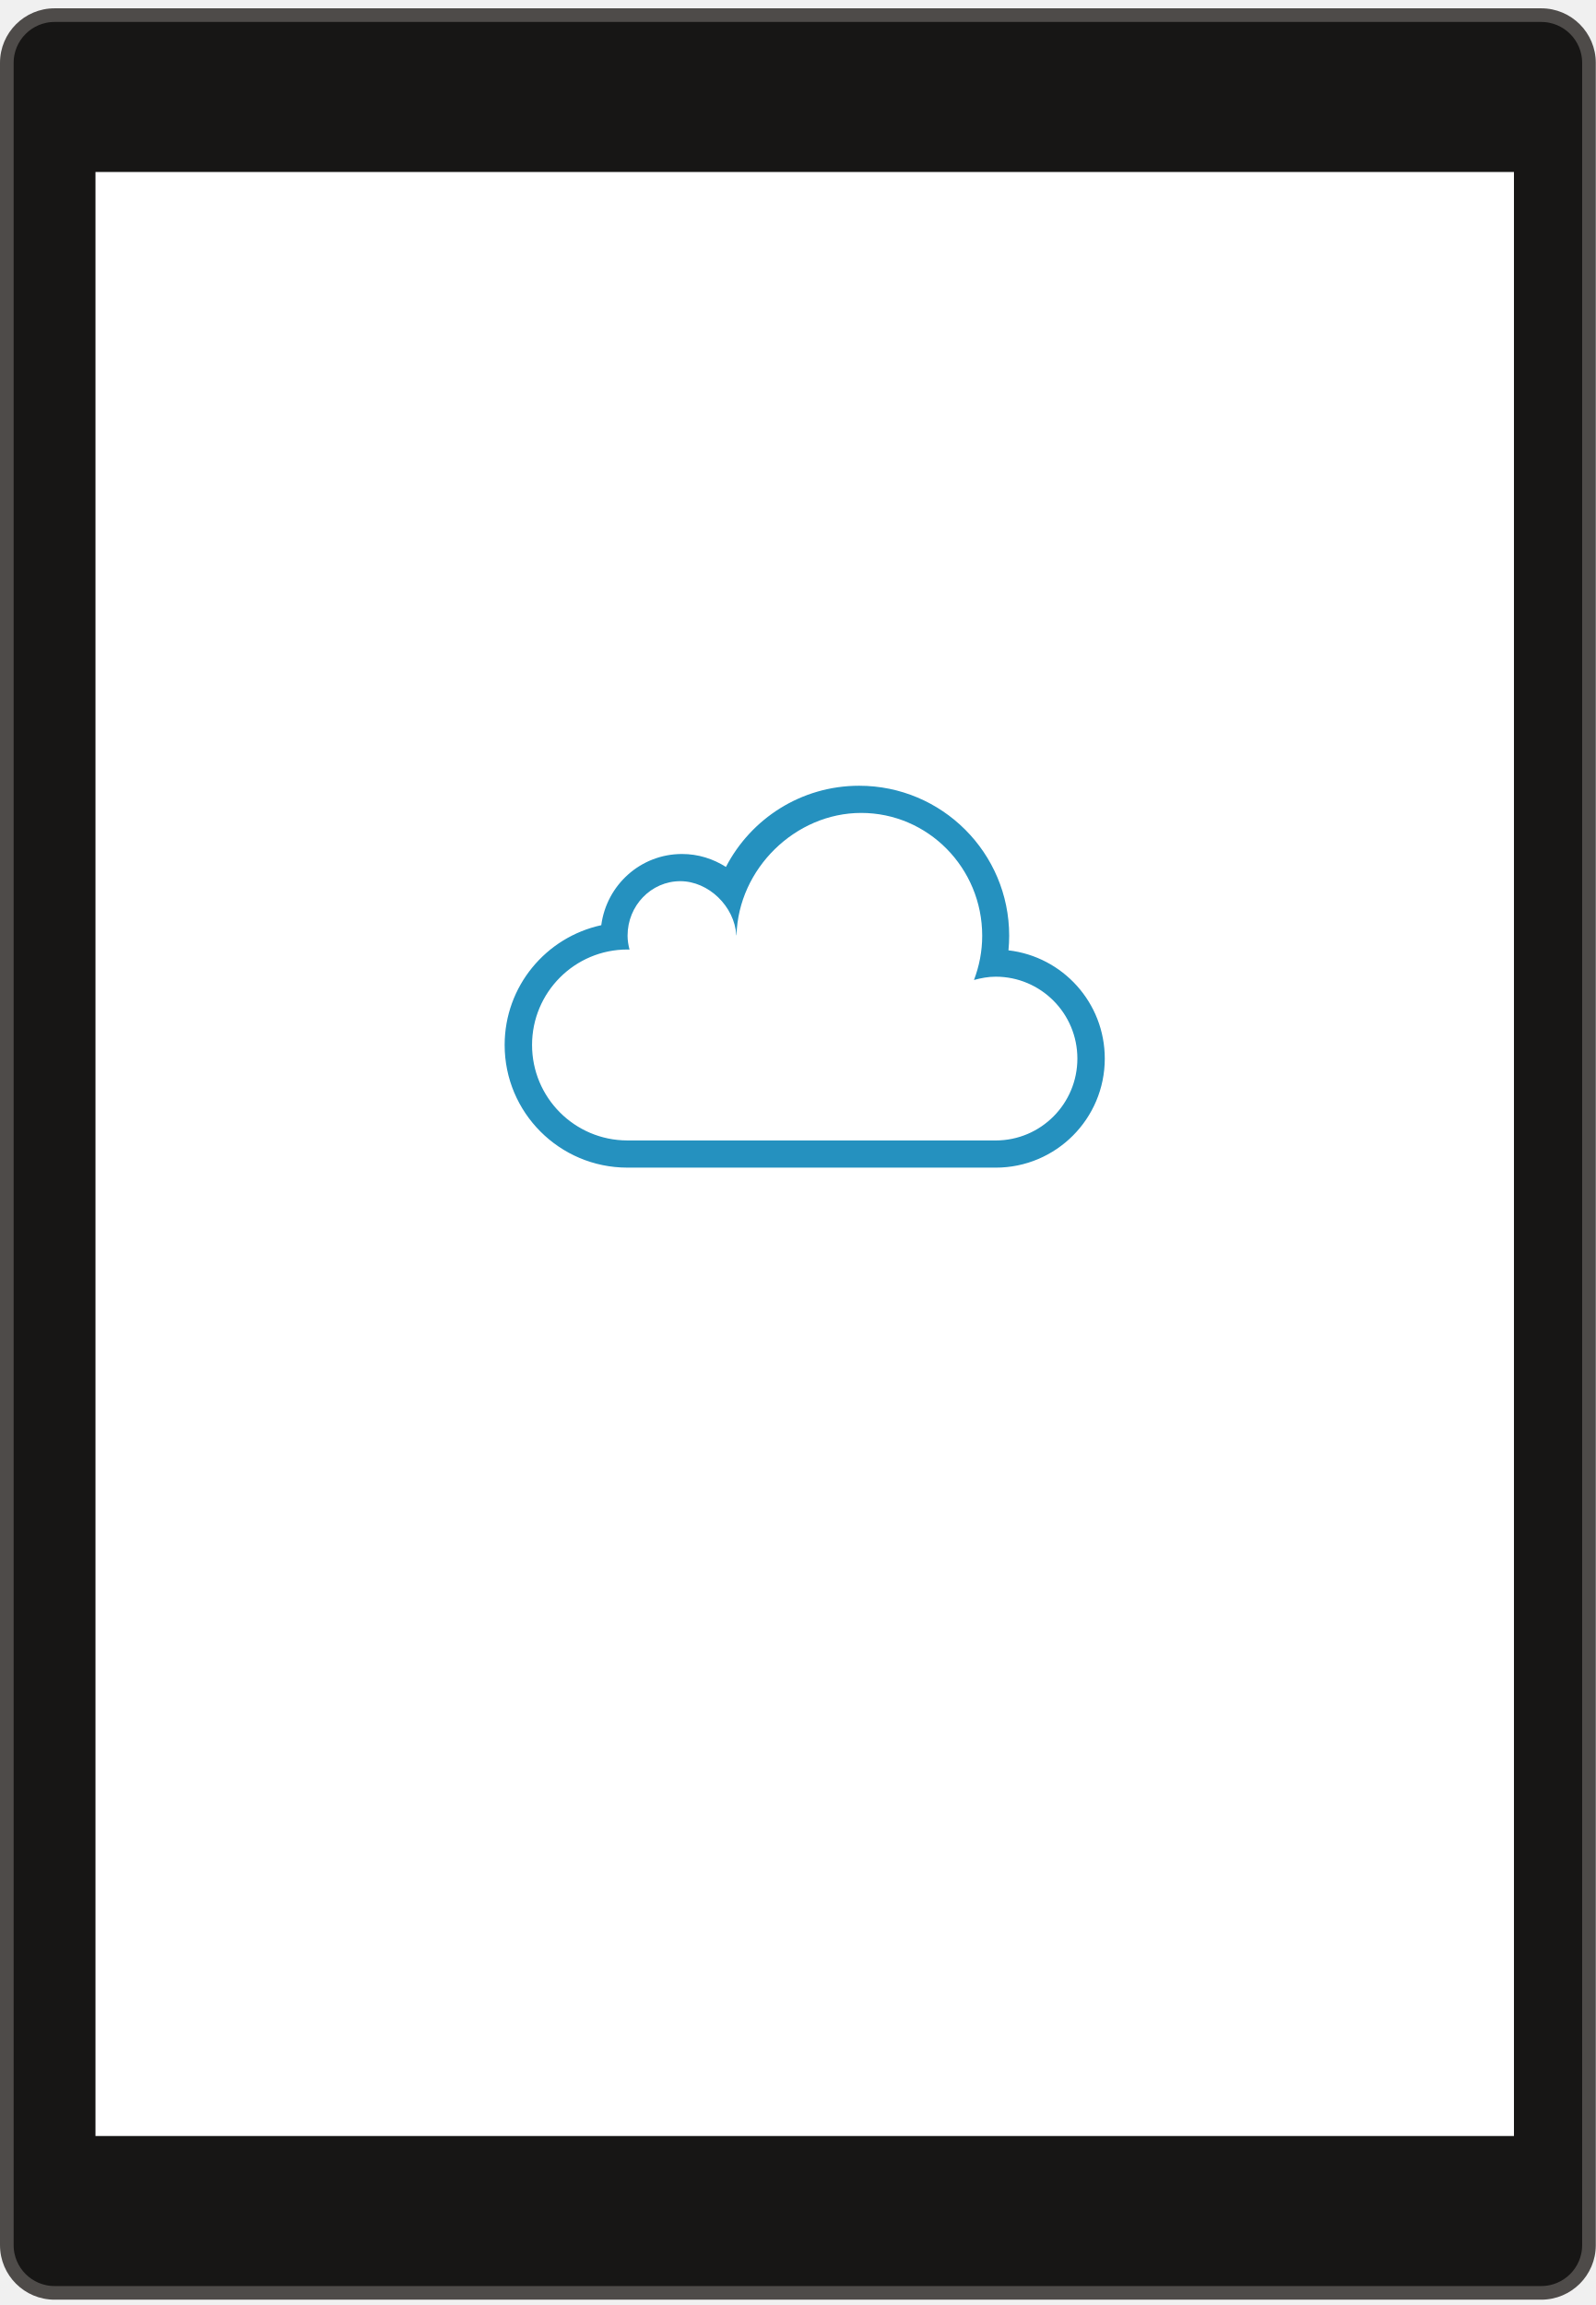
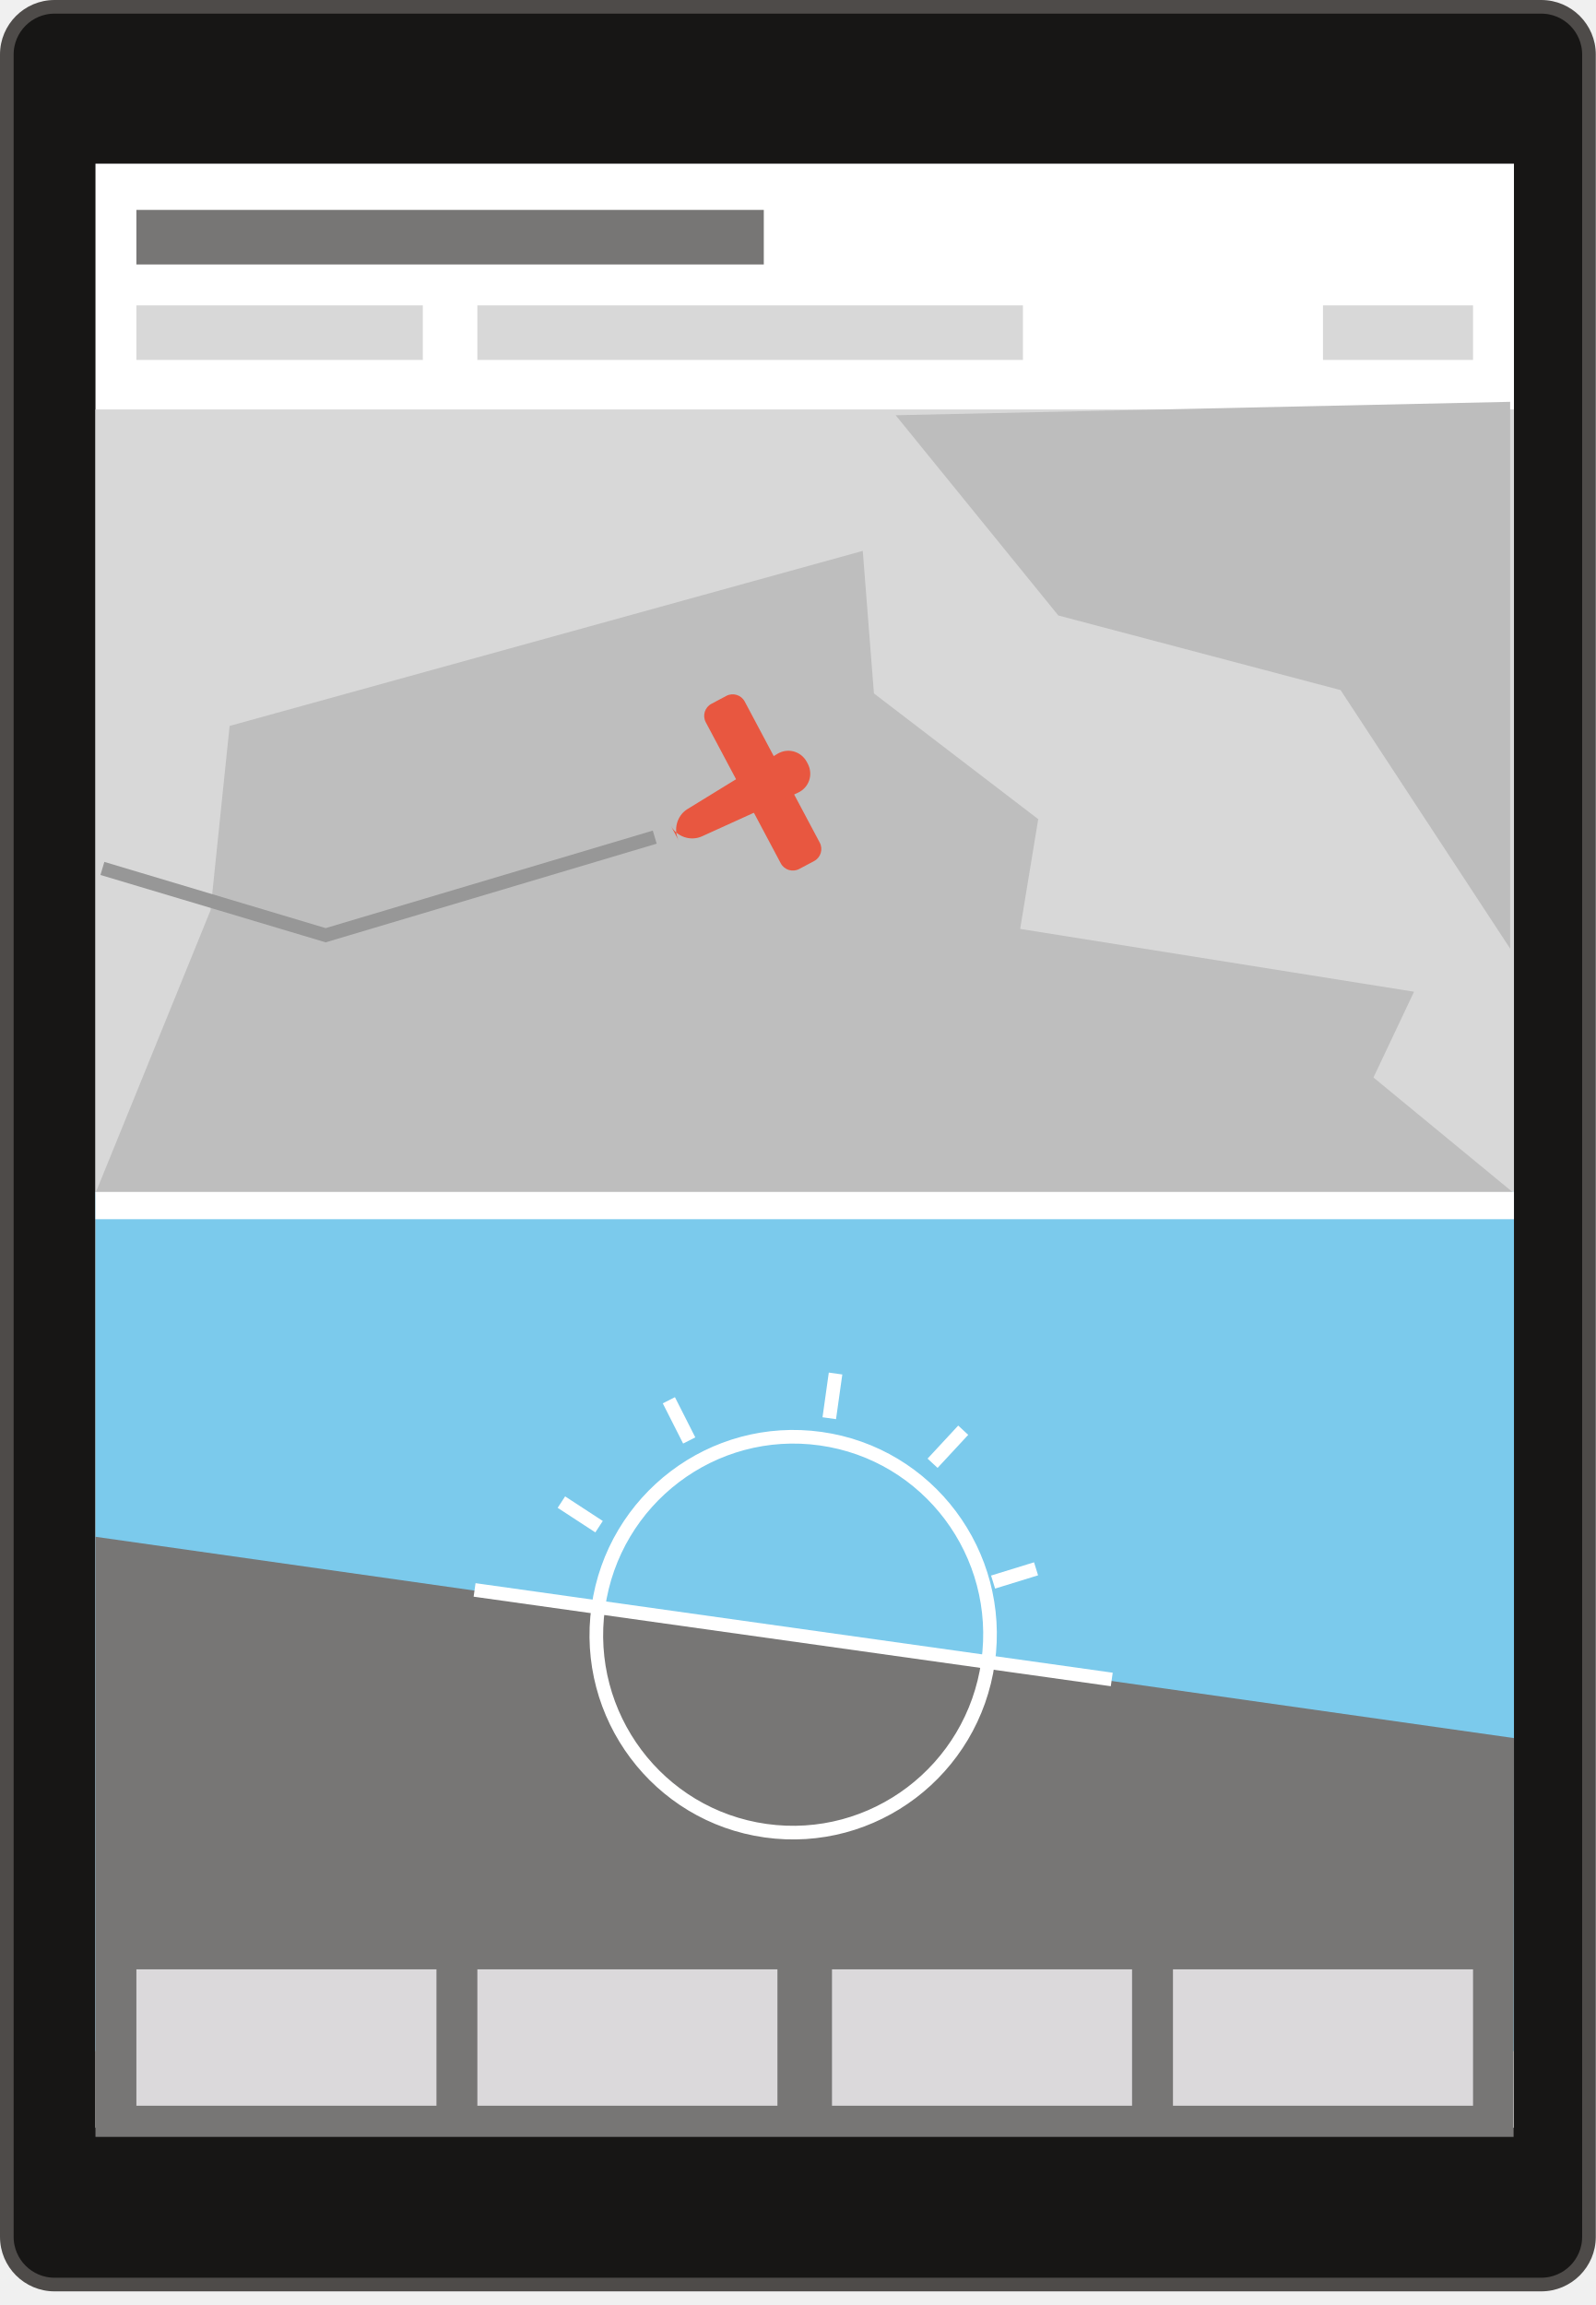
<svg xmlns="http://www.w3.org/2000/svg" xmlns:xlink="http://www.w3.org/1999/xlink" width="117" height="169" viewBox="0 0 117 169">
  <defs>
    <rect id="a" width="117" height="168" rx="4" />
    <mask id="b" width="117" height="168" x="0" y="0" fill="white">
      <use xlink:href="#a" />
    </mask>
  </defs>
-   <g fill="none" fill-rule="evenodd" transform="translate(0 .61)">
+   <g fill="none" fill-rule="evenodd">
    <use fill="#171615" stroke="#4E4B49" stroke-width="2" mask="url(#b)" xlink:href="#a" />
    <polygon fill="#FFFFFF" points="7 12 111 12 111 156 7 156" />
-     <path fill="#2591BF" d="M73.002,83.007 C72.997,83.007 72.992,83.005 72.986,83.005 L72.986,83.007 L45.986,83.007 L45.986,83.006 C42.132,82.997 39.009,79.867 39.009,76.007 C39.009,72.141 42.14,69.007 46.002,69.007 C46.054,69.007 46.104,69.014 46.155,69.015 C46.071,68.687 46.012,68.349 46.012,67.993 C46.012,65.786 47.744,63.997 49.88,63.997 C51.944,63.997 53.857,65.841 53.985,67.957 L54.001,67.957 C54.13,63.085 58.314,58.993 63.139,58.993 C68.04,58.993 72.013,63.026 72.013,67.998 C72.013,69.144 71.794,70.235 71.41,71.242 C71.92,71.101 72.447,71 73.002,71 C76.31,71 78.991,73.688 78.991,77.003 C78.991,80.319 76.31,83.007 73.002,83.007 M73.938,69.067 C73.971,68.715 73.991,68.359 73.991,67.998 C73.991,61.924 69.066,57 62.991,57 C58.736,57 55.053,59.42 53.224,62.953 C52.292,62.36 51.193,62.004 50.007,62.004 C46.961,62.004 44.472,64.282 44.084,67.224 C40.034,68.104 37,71.699 37,76.008 C37,80.969 41.023,84.991 45.986,84.999 L45.986,85 L72.986,85 L72.986,84.999 C72.992,84.999 72.997,85 73.002,85 C77.419,85 81,81.42 81,77.004 C81,72.904 77.913,69.53 73.938,69.067" />
+     <g transform="translate(7 15.39)">
+       <rect width="104" height="57.368" y="14.632" fill="#D8D8D8" />
+       <rect width="104" height="63" y="72" fill="#7BCAEC" />
+       <polygon fill="#777675" points="0 97.286 104 112.045 103.973 141.286 0 141.286" />
+       <g stroke="#FFFFFF" transform="rotate(8 -570.278 259.71)">
+         <ellipse cx="23.5" cy="19.488" rx="14.43" ry="14.512" />
+         <path d="M.412 19.488L46.588 19.488M23.912.594L23.912 2.902M33.474 3.317L32.158 5.208" stroke-linecap="square" />
+         <path d="M13.685,4.146 L12.368,6.037" stroke-linecap="square" transform="matrix(-1 0 0 1 26.053 0)" />
+         <path d="M40.01,12.439 L37.93,13.415" stroke-linecap="square" />
+         <path d="M7.852,12.439 L5.772,13.415" stroke-linecap="square" transform="matrix(-1 0 0 1 13.624 0)" />
+       </g>
+       <rect width="22" height="10" x="3" y="129" fill="#DBD9DB" />
+       <rect width="22" height="10" x="28" y="129" fill="#DBD9DB" />
+       <rect width="22" height="10" x="54" y="129" fill="#DBD9DB" />
+       <rect width="22" height="10" x="79" y="129" fill="#DBD9DB" />
+       <rect width="46" height="4" x="3" fill="#777675" />
+       <rect width="21" height="4" x="3" y="7" fill="#D8D8D8" />
+       <rect width="40" height="4" x="28" y="7" fill="#D8D8D8" />
+       <rect width="11" height="4" x="90" y="7" fill="#D8D8D8" />
+       <polygon fill="#BEBEBE" points="9.835 37.834 56.256 25 57.075 35.451 69.121 44.67 67.796 52.717 96.675 57.322 93.7 63.611 104 72.094 0 72.094 8.435 51.355" />
+       <polygon fill="#BDBDBD" points="58.668 15.055 70.594 29.736 91.289 35.207 103.721 54.16 103.721 14.071" />
+       <g fill="#E85740" transform="rotate(-28 98.04 -58.628)">
+         <rect width="3.235" height="13.714" x="5.824" y=".286" rx="1" />
+         <path d="M0,8.04 C0,7.123 0.739,6.333 1.647,6.276 L9.353,5.796 C10.263,5.739 11,6.437 11,7.347 L11,7.468 C11,8.381 10.261,9.076 9.353,9.019 L1.647,8.539 C0.737,8.482 0,7.694 0,6.776 L0,8.04 Z" />
+       </g>
+       <polyline stroke="#979797" points="41.004 45.988 16.877 53.18 .508 48.283" />
+       <rect width="104" height="2" y="72" fill="#FFFFFF" transform="matrix(1 0 0 -1 0 146)" />
+     </g>
  </g>
</svg>
